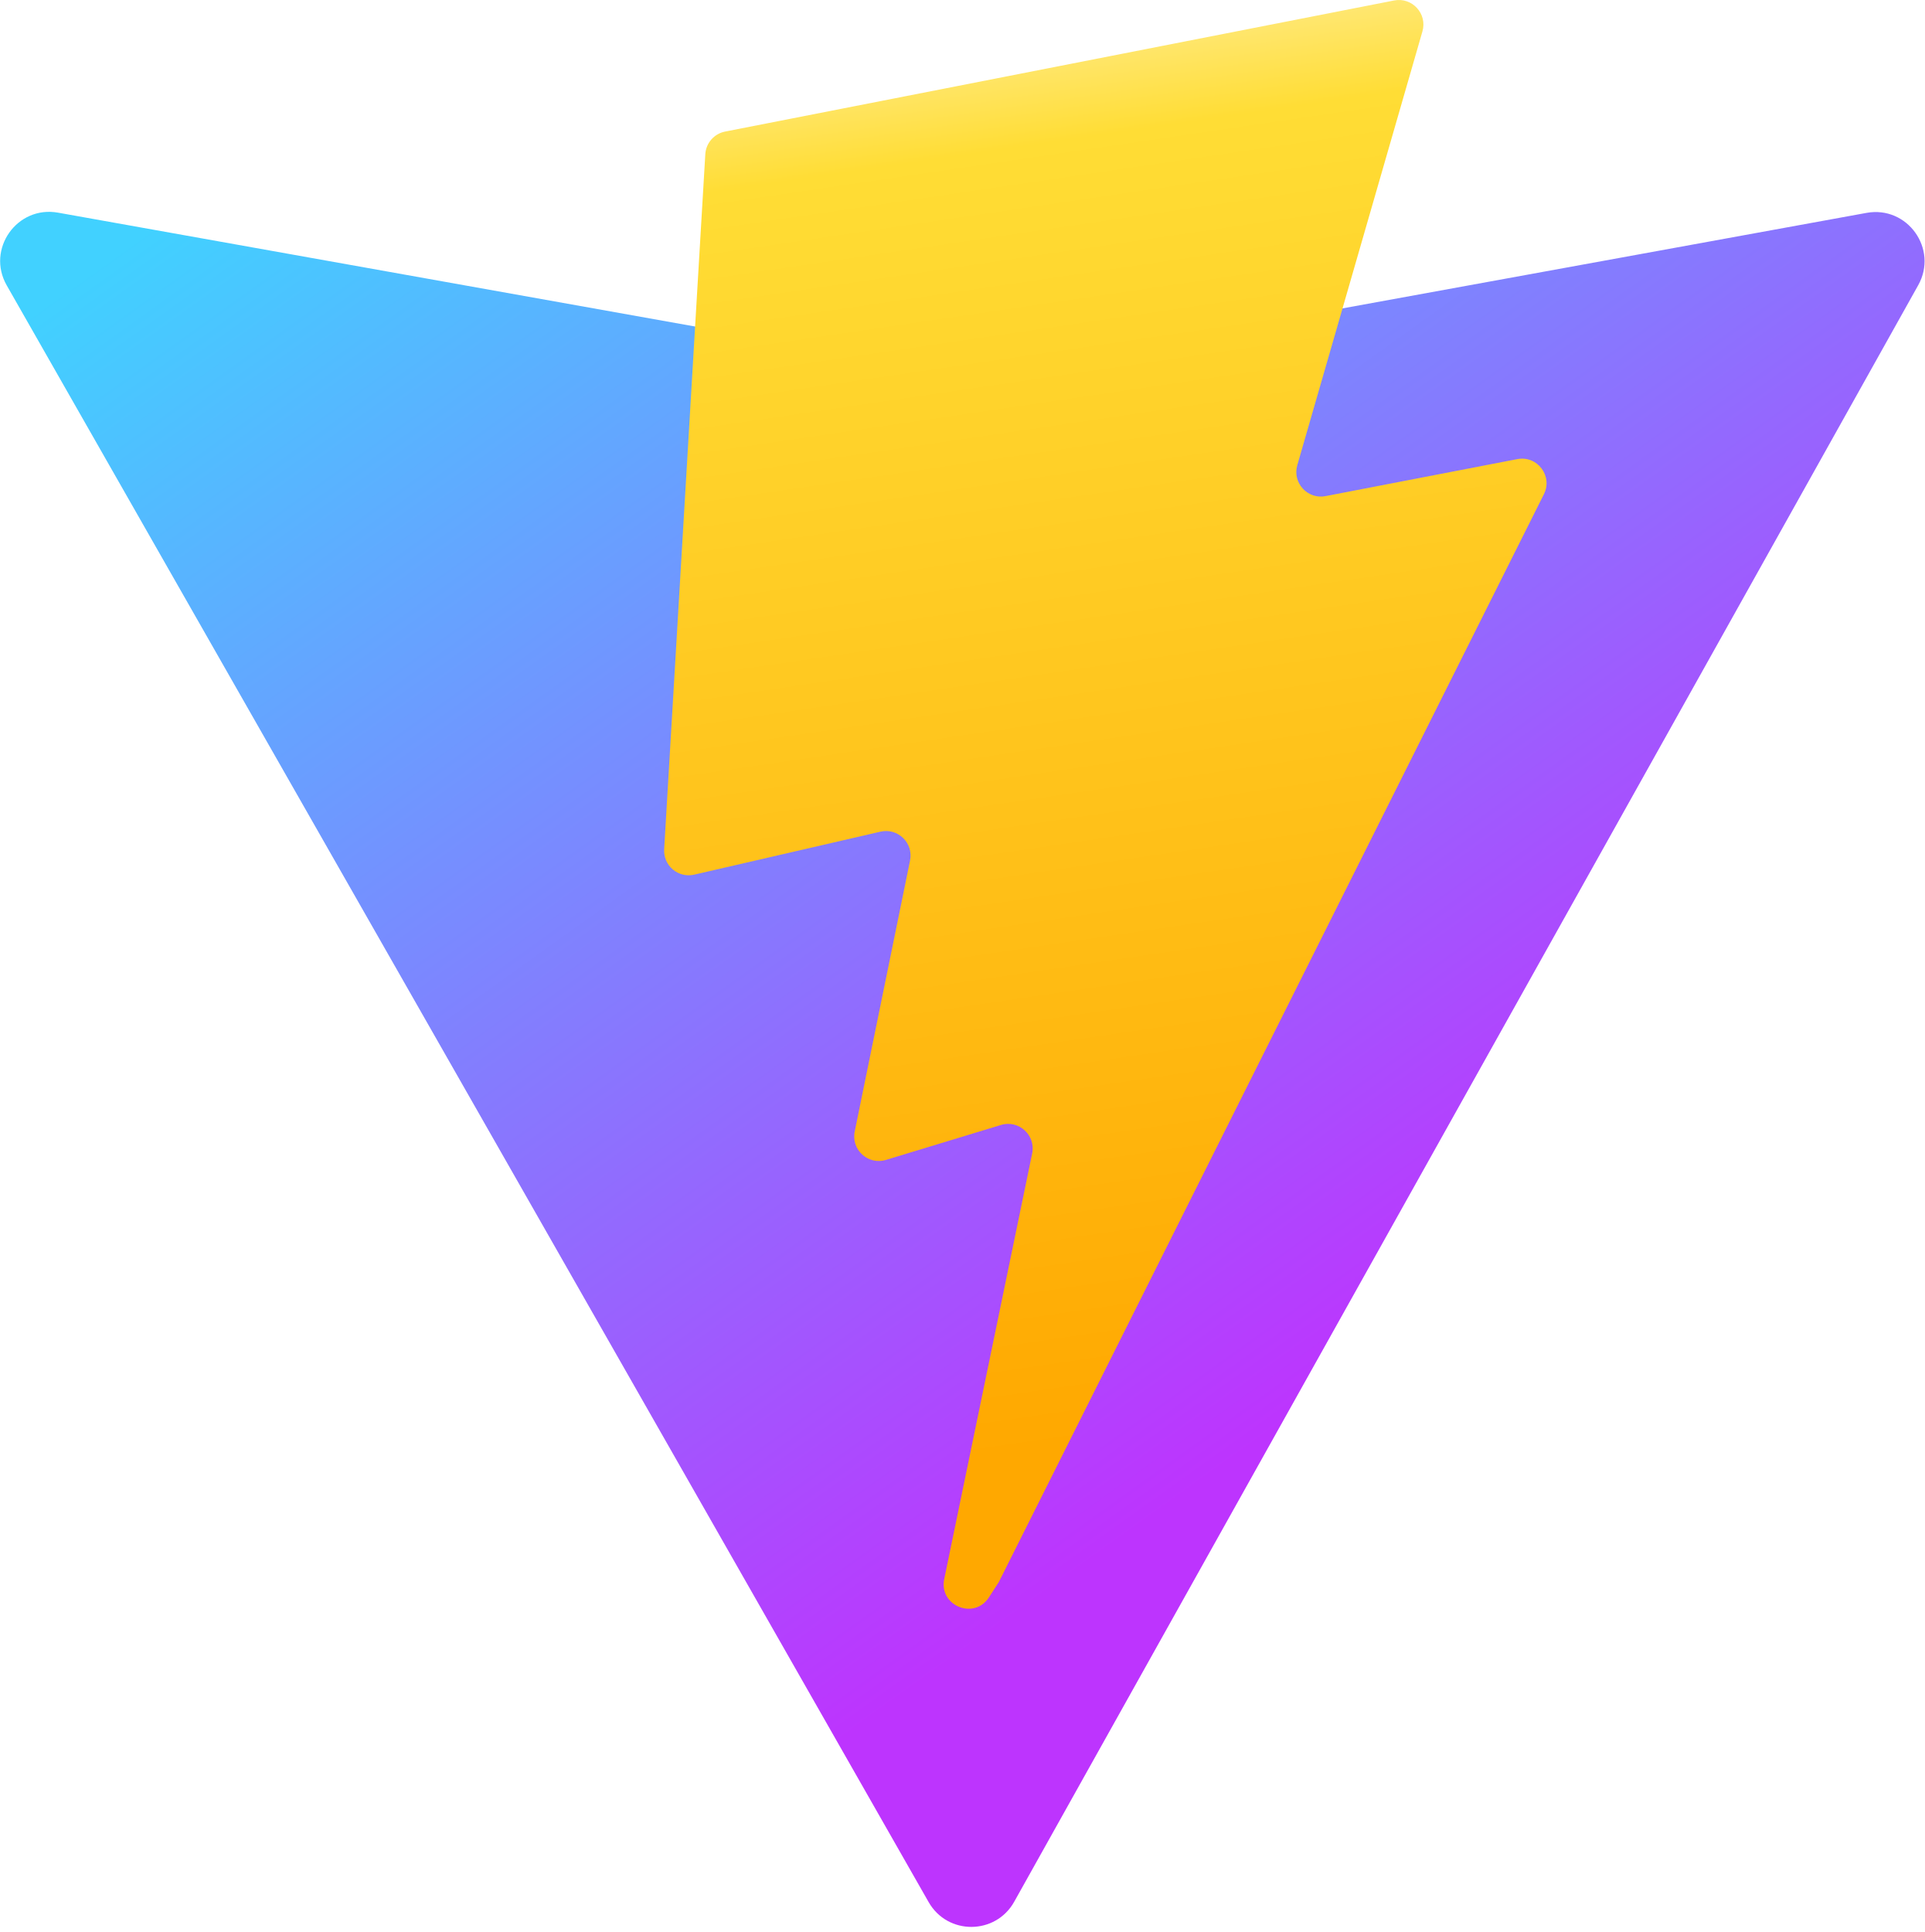
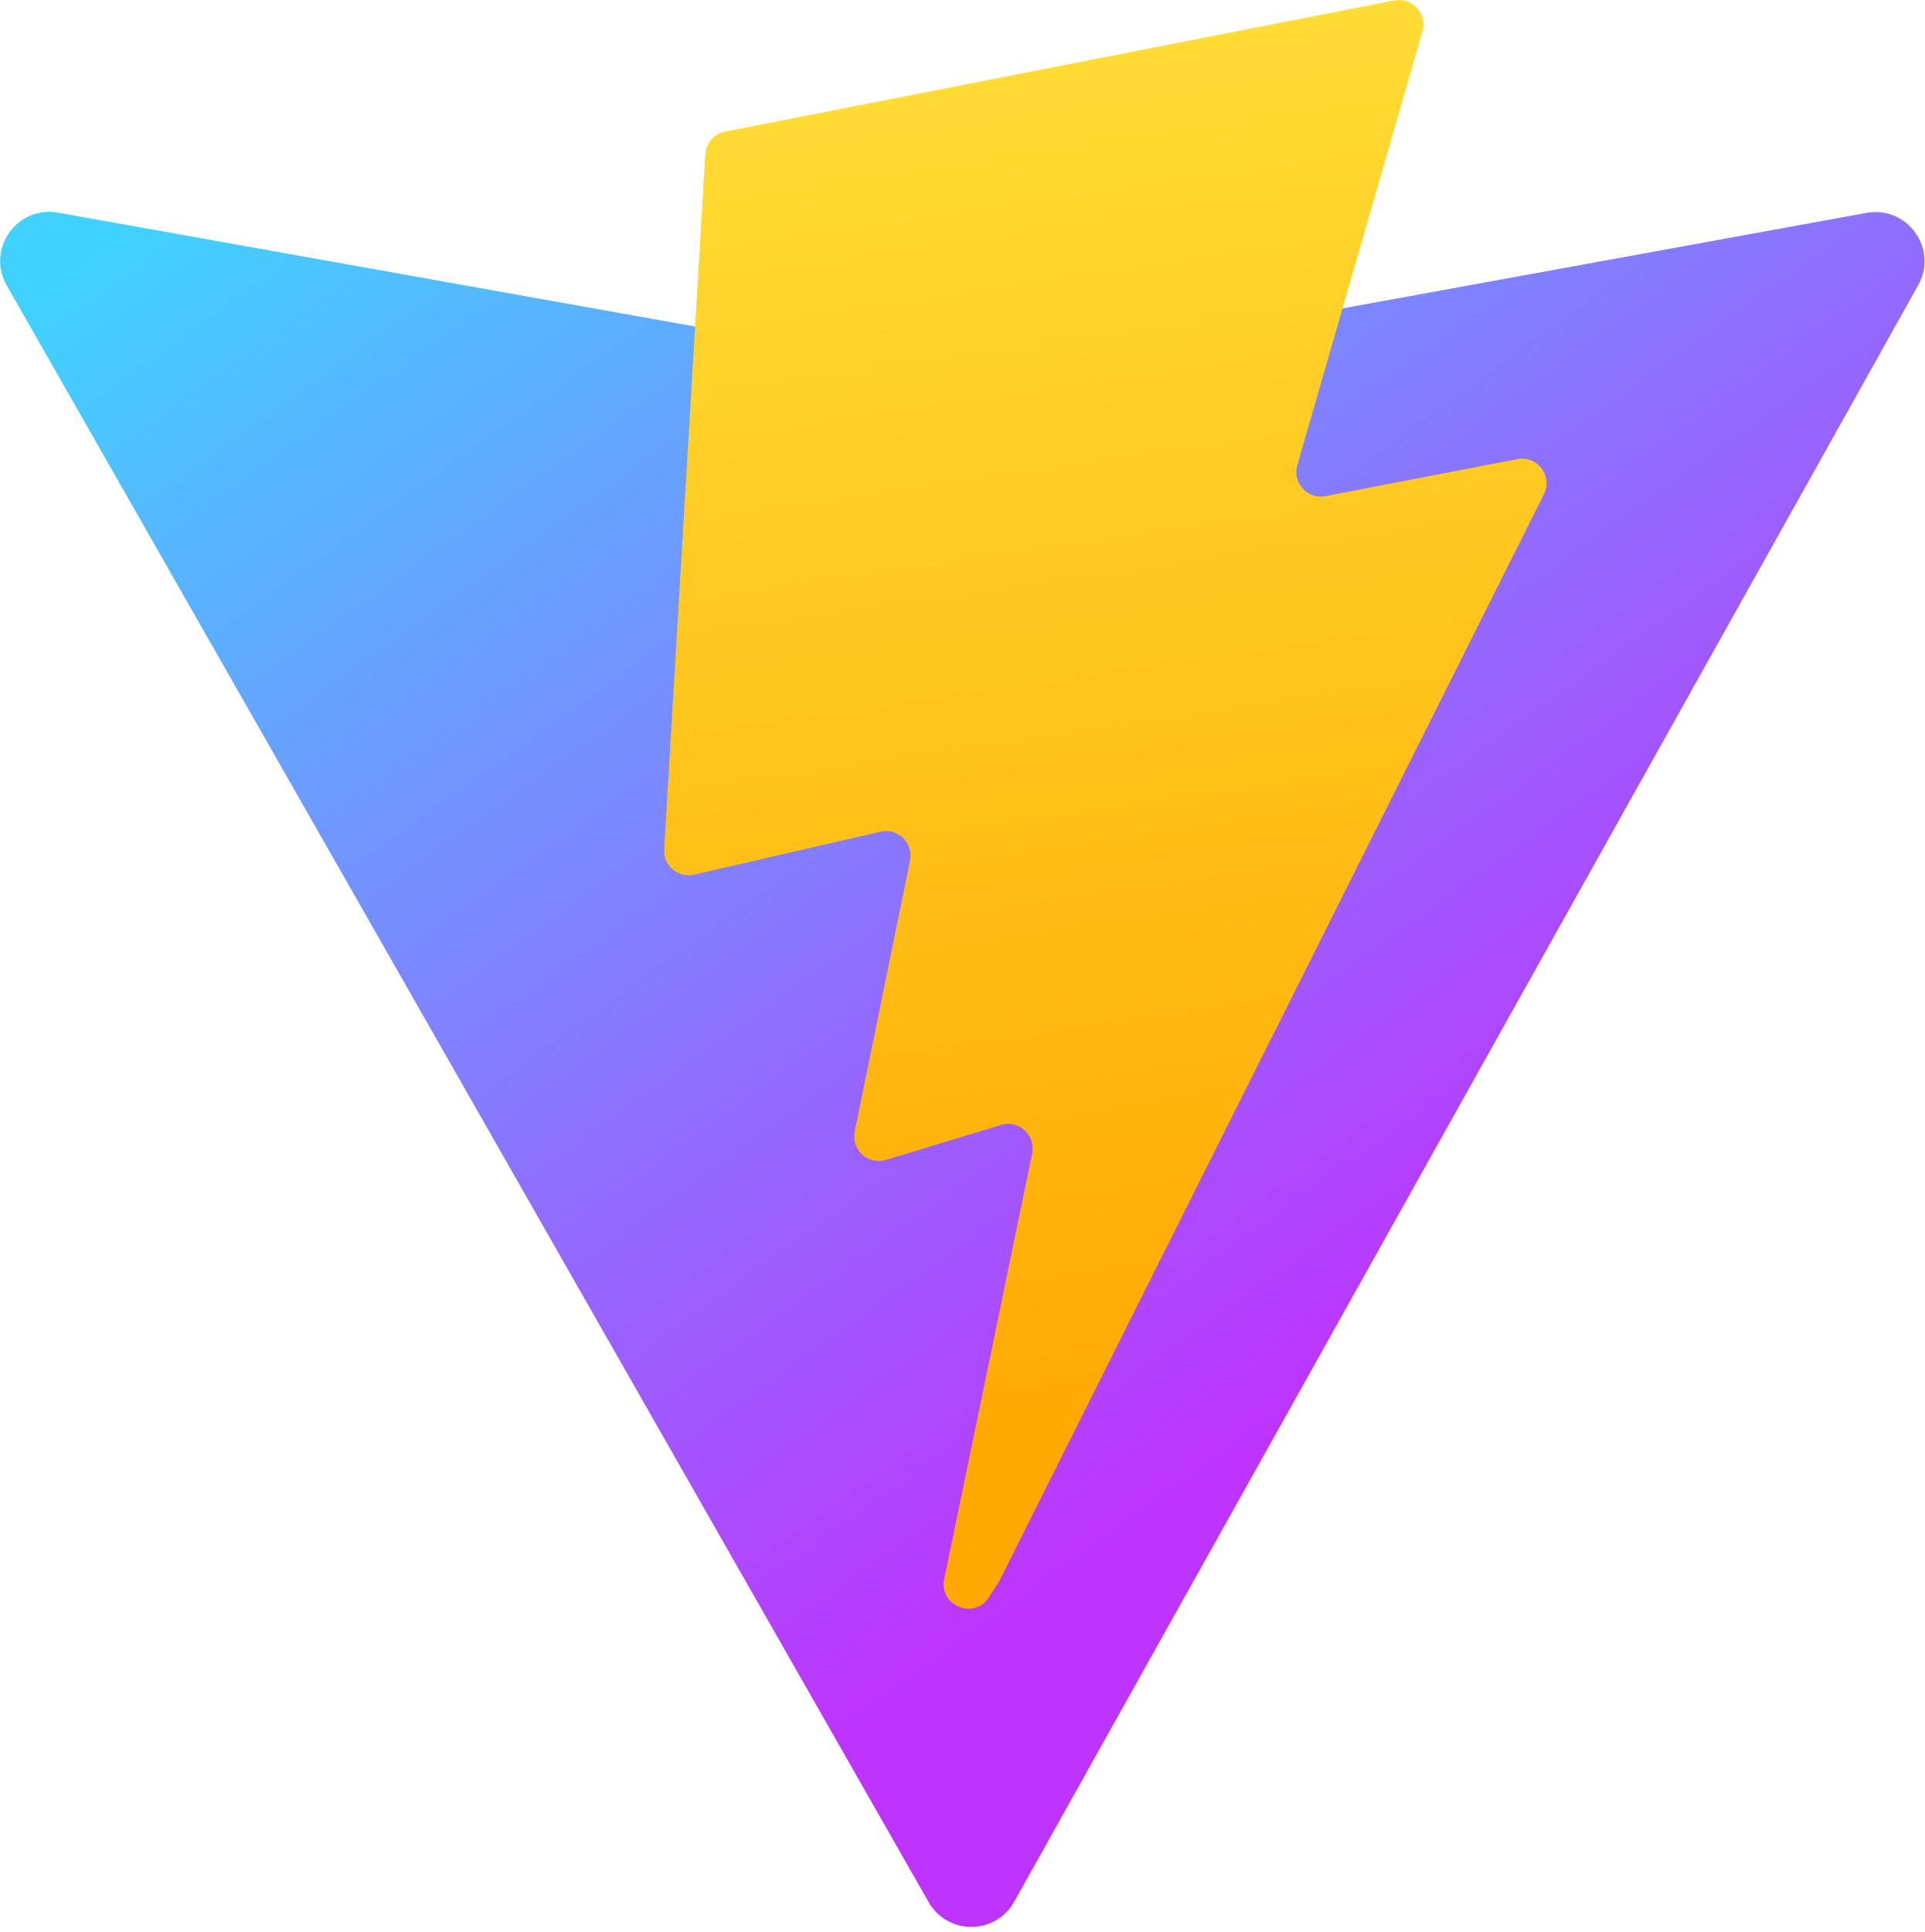
<svg xmlns="http://www.w3.org/2000/svg" aria-hidden="true" role="img" class="iconify iconify--logos" width="31.88" height="32" preserveAspectRatio="xMidYMid meet" viewBox="0 0 256 257">
  <defs>
    <linearGradient id="IconifyId1813088fe1fbc01fb466" x1="-.828%" x2="57.636%" y1="7.652%" y2="78.411%">
      <stop offset="0%" stop-color="#41D1FF" />
      <stop offset="100%" stop-color="#BD34FE" />
    </linearGradient>
    <linearGradient id="IconifyId1813088fe1fbc01fb467" x1="43.376%" x2="50.316%" y1="2.242%" y2="89.03%">
      <stop offset="0%" stop-color="#FFEA83" />
-       <stop offset="8.333%" stop-color="#FFDD35" />
+       <stop offset="8.TV%" stop-color="#FFDD35" />
      <stop offset="100%" stop-color="#FFA800" />
    </linearGradient>
  </defs>
  <path fill="url(#IconifyId1813088fe1fbc01fb466)" d="M255.153 37.938L134.897 252.976c-2.483 4.44-8.862 4.466-11.382.048L.875 37.958c-2.746-4.814 1.371-10.646 6.827-9.67l120.385 21.517a6.537 6.537 0 0 0 2.322-.004l117.867-21.483c5.438-.991 9.574 4.796 6.877 9.62Z" />
  <path fill="url(#IconifyId1813088fe1fbc01fb467)" d="M185.432.063L96.44 17.501a3.268 3.268 0 0 0-2.634 3.014l-5.474 92.456a3.268 3.268 0 0 0 3.997 3.378l24.777-5.718c2.318-.535 4.413 1.507 3.936 3.838l-7.361 36.047c-.495 2.426 1.782 4.5 4.151 3.78l15.304-4.649c2.372-.72 4.652 1.36 4.15 3.788l-11.698 56.621c-.732 3.542 3.979 5.473 5.943 2.437l1.313-2.028l72.516-144.72c1.215-2.423-.88-5.186-3.54-4.672l-25.505 4.922c-2.396.462-4.435-1.77-3.759-4.114l16.646-57.705c.677-2.35-1.37-4.583-3.769-4.113Z" />
</svg>
